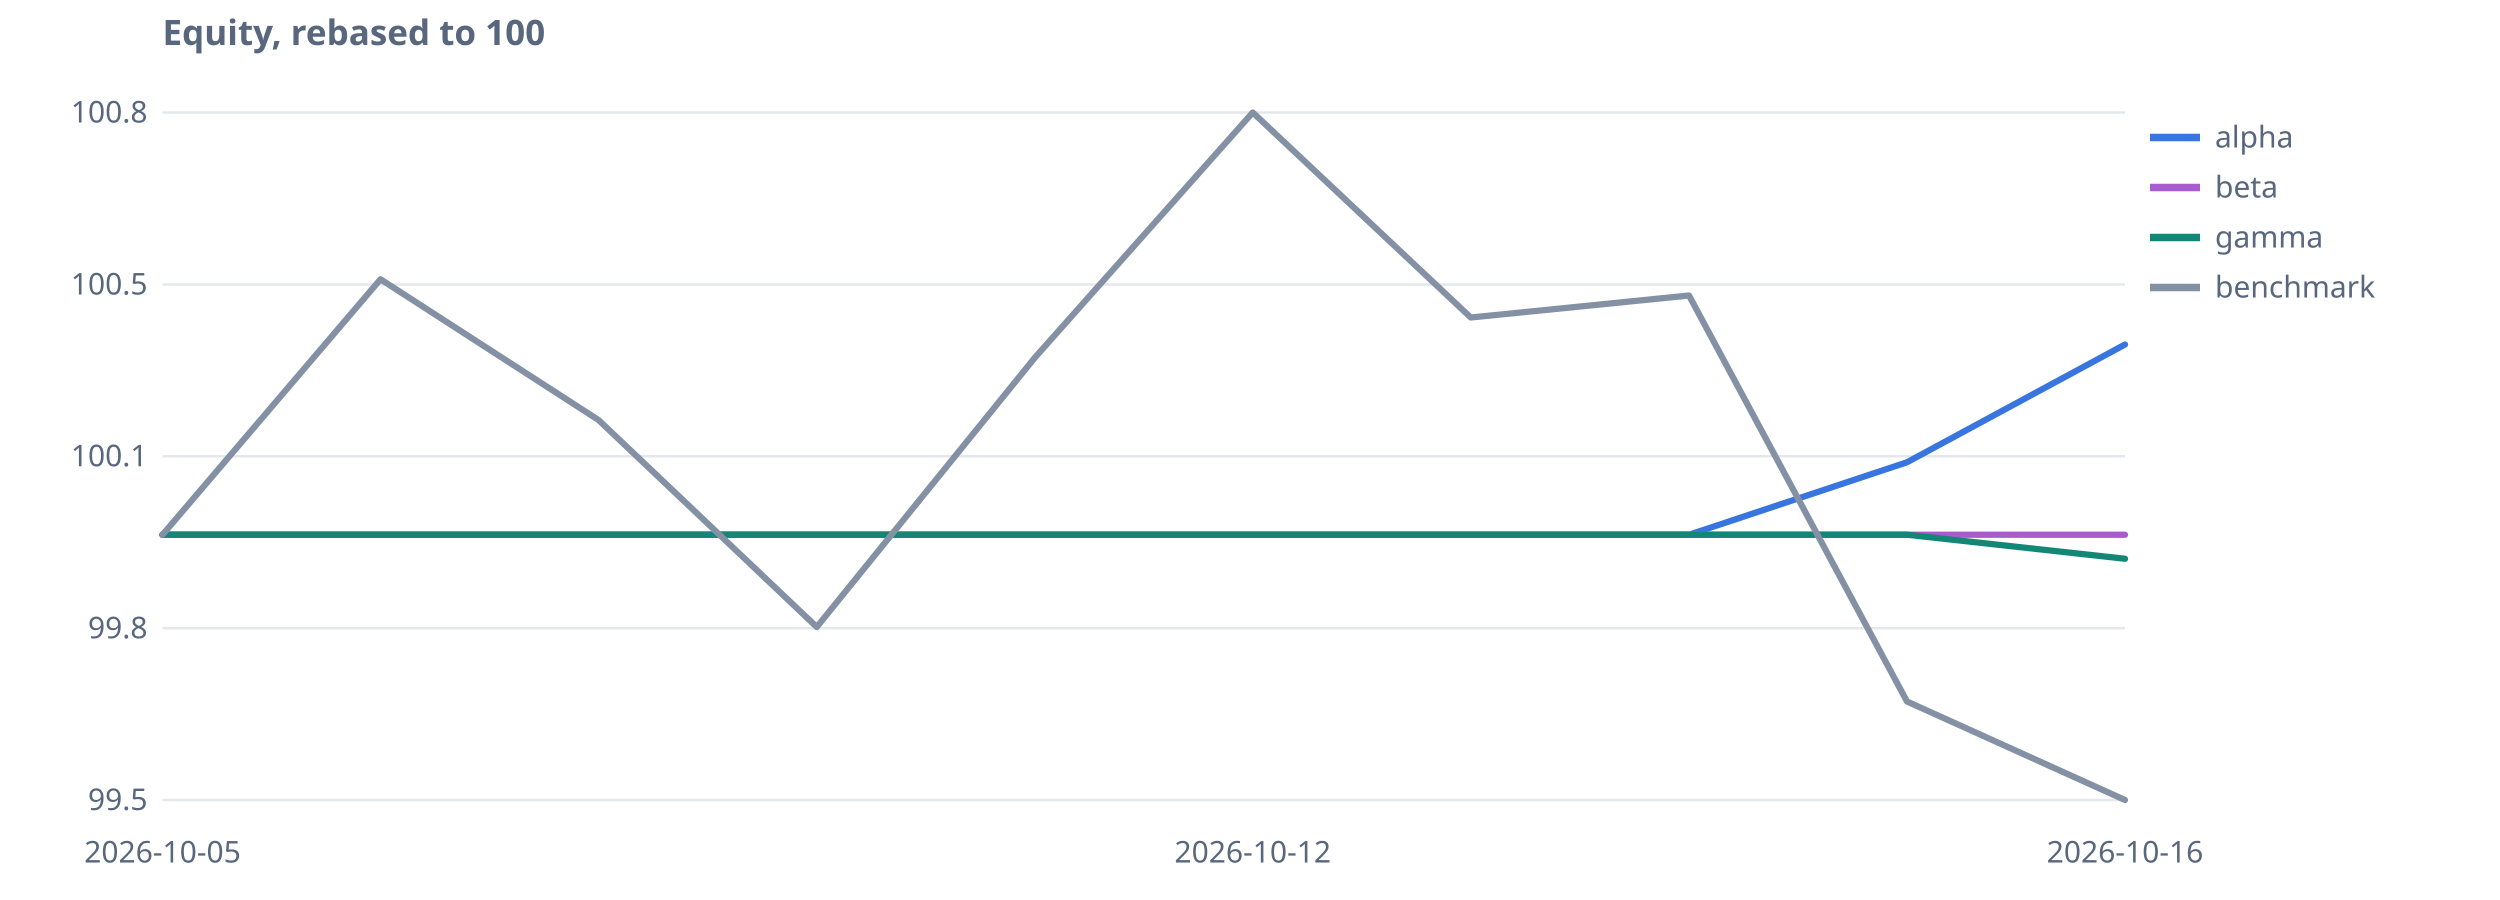
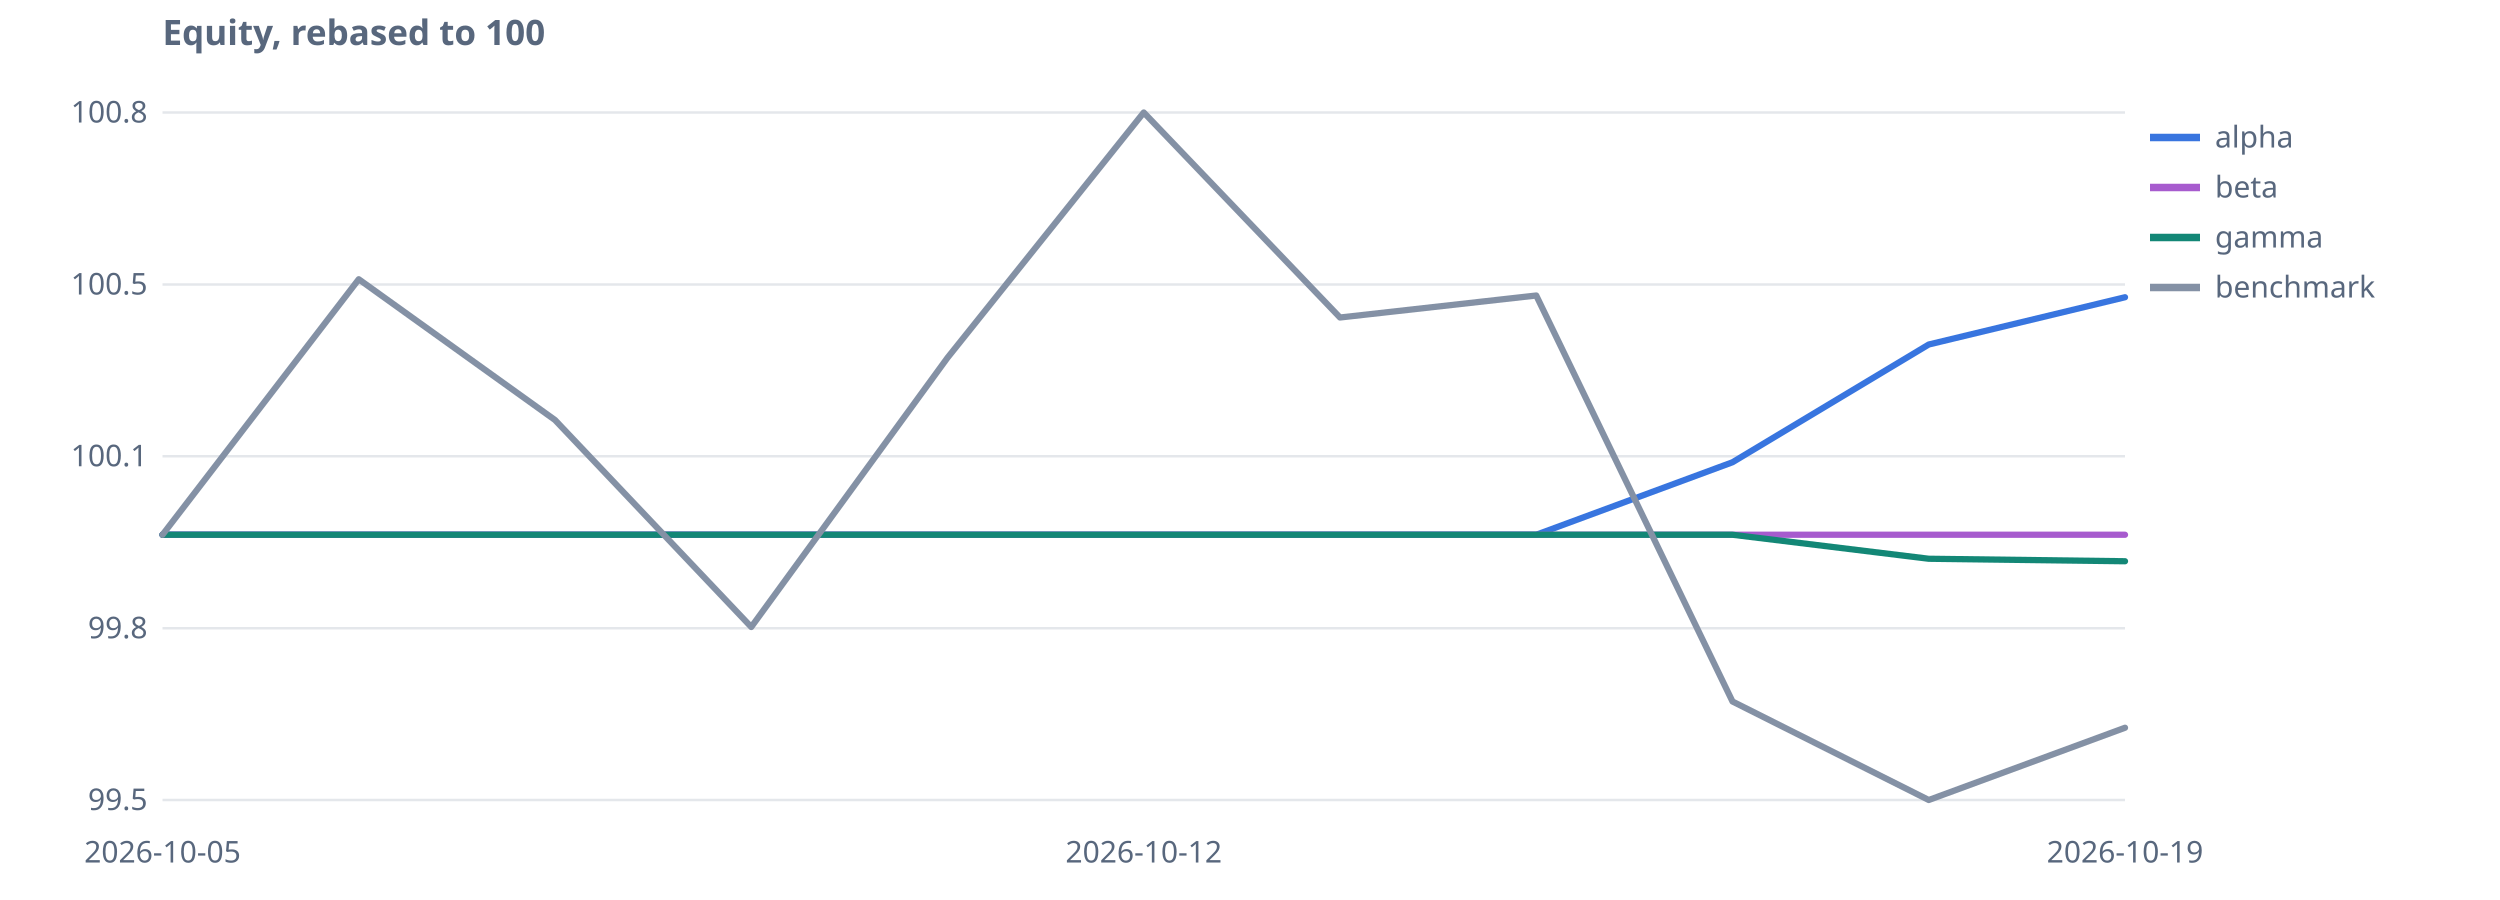
<svg xmlns="http://www.w3.org/2000/svg" width="1000" height="360" viewBox="0 0 1000 360" role="img" font-family="system-ui,sans-serif" font-size="12">
  <style>svg{color:#58677d;background:#fff}text{fill:currentColor}@media(prefers-color-scheme:dark){svg{color:#a0afc4;background:#121c2d}}</style>
  <text x="65" y="18" font-size="14" font-weight="bold">Equity, rebased to 100</text>
  <line x1="65" x2="850" y1="320.0" y2="320.0" stroke="#8491a5" stroke-opacity=".22" />
  <text x="59" y="324.0" text-anchor="end">99.5</text>
  <line x1="65" x2="850" y1="251.3" y2="251.3" stroke="#8491a5" stroke-opacity=".22" />
  <text x="59" y="255.3" text-anchor="end">99.8</text>
  <line x1="65" x2="850" y1="182.5" y2="182.5" stroke="#8491a5" stroke-opacity=".22" />
  <text x="59" y="186.5" text-anchor="end">100.1</text>
  <line x1="65" x2="850" y1="113.8" y2="113.8" stroke="#8491a5" stroke-opacity=".22" />
  <text x="59" y="117.8" text-anchor="end">100.5</text>
  <line x1="65" x2="850" y1="45.0" y2="45.0" stroke="#8491a5" stroke-opacity=".22" />
  <text x="59" y="49.0" text-anchor="end">100.8</text>
  <text x="65.0" y="345" text-anchor="middle">2026-10-05</text>
-   <text x="501.1" y="345" text-anchor="middle">2026-10-12</text>
-   <text x="850.0" y="345" text-anchor="middle">2026-10-16</text>
-   <polyline fill="none" stroke="#3875df" stroke-width="2.5" stroke-linejoin="round" stroke-linecap="round" points="65.0,213.9 152.2,213.9 239.4,213.9 326.7,213.9 413.9,213.9 501.1,213.9 588.3,213.9 675.6,213.9 762.8,184.9 850.0,137.8" />
+   <text x="457.5" y="345" text-anchor="middle">2026-10-12</text>
+   <text x="850.0" y="345" text-anchor="middle">2026-10-19</text>
+   <polyline fill="none" stroke="#3875df" stroke-width="2.5" stroke-linejoin="round" stroke-linecap="round" points="65.0,213.9 143.5,213.9 222.0,213.9 300.5,213.9 379.0,213.9 457.5,213.9 536.0,213.9 614.5,213.9 693.0,184.9 771.5,137.8 850.0,118.9" />
  <line x1="860" x2="880" y1="55" y2="55" stroke="#3875df" stroke-width="3" />
  <text x="886" y="59">alpha</text>
-   <polyline fill="none" stroke="#a75bce" stroke-width="2.5" stroke-linejoin="round" stroke-linecap="round" points="65.0,213.9 152.2,213.9 239.4,213.9 326.7,213.9 413.9,213.9 501.1,213.9 588.3,213.9 675.6,213.9 762.8,213.9 850.0,213.9" />
+   <polyline fill="none" stroke="#a75bce" stroke-width="2.5" stroke-linejoin="round" stroke-linecap="round" points="65.0,213.9 143.5,213.9 222.0,213.9 300.5,213.9 379.0,213.9 457.5,213.9 536.0,213.9 614.5,213.9 693.0,213.9 771.5,213.9 850.0,213.9" />
  <line x1="860" x2="880" y1="75" y2="75" stroke="#a75bce" stroke-width="3" />
  <text x="886" y="79">beta</text>
-   <polyline fill="none" stroke="#138776" stroke-width="2.5" stroke-linejoin="round" stroke-linecap="round" points="65.0,213.9 152.2,213.9 239.4,213.9 326.7,213.9 413.9,213.9 501.1,213.9 588.3,213.9 675.6,213.9 762.8,213.9 850.0,223.5" />
+   <polyline fill="none" stroke="#138776" stroke-width="2.5" stroke-linejoin="round" stroke-linecap="round" points="65.0,213.9 143.5,213.9 222.0,213.9 300.5,213.9 379.0,213.9 457.5,213.9 536.0,213.9 614.5,213.9 693.0,213.9 771.5,223.5 850.0,224.5" />
  <line x1="860" x2="880" y1="95" y2="95" stroke="#138776" stroke-width="3" />
  <text x="886" y="99">gamma</text>
-   <polyline fill="none" stroke="#8491a5" stroke-width="2.5" stroke-linejoin="round" stroke-linecap="round" points="65.0,213.9 152.2,111.7 239.4,168.0 326.7,250.8 413.9,143.1 501.1,45.0 588.3,127.0 675.6,118.2 762.8,280.6 850.0,320.0" />
+   <polyline fill="none" stroke="#8491a5" stroke-width="2.5" stroke-linejoin="round" stroke-linecap="round" points="65.0,213.9 143.5,111.7 222.0,168.0 300.5,250.8 379.0,143.1 457.5,45.0 536.0,127.0 614.5,118.2 693.0,280.6 771.5,320.0 850.0,291.1" />
  <line x1="860" x2="880" y1="115" y2="115" stroke="#8491a5" stroke-width="3" />
  <text x="886" y="119">benchmark</text>
</svg>
